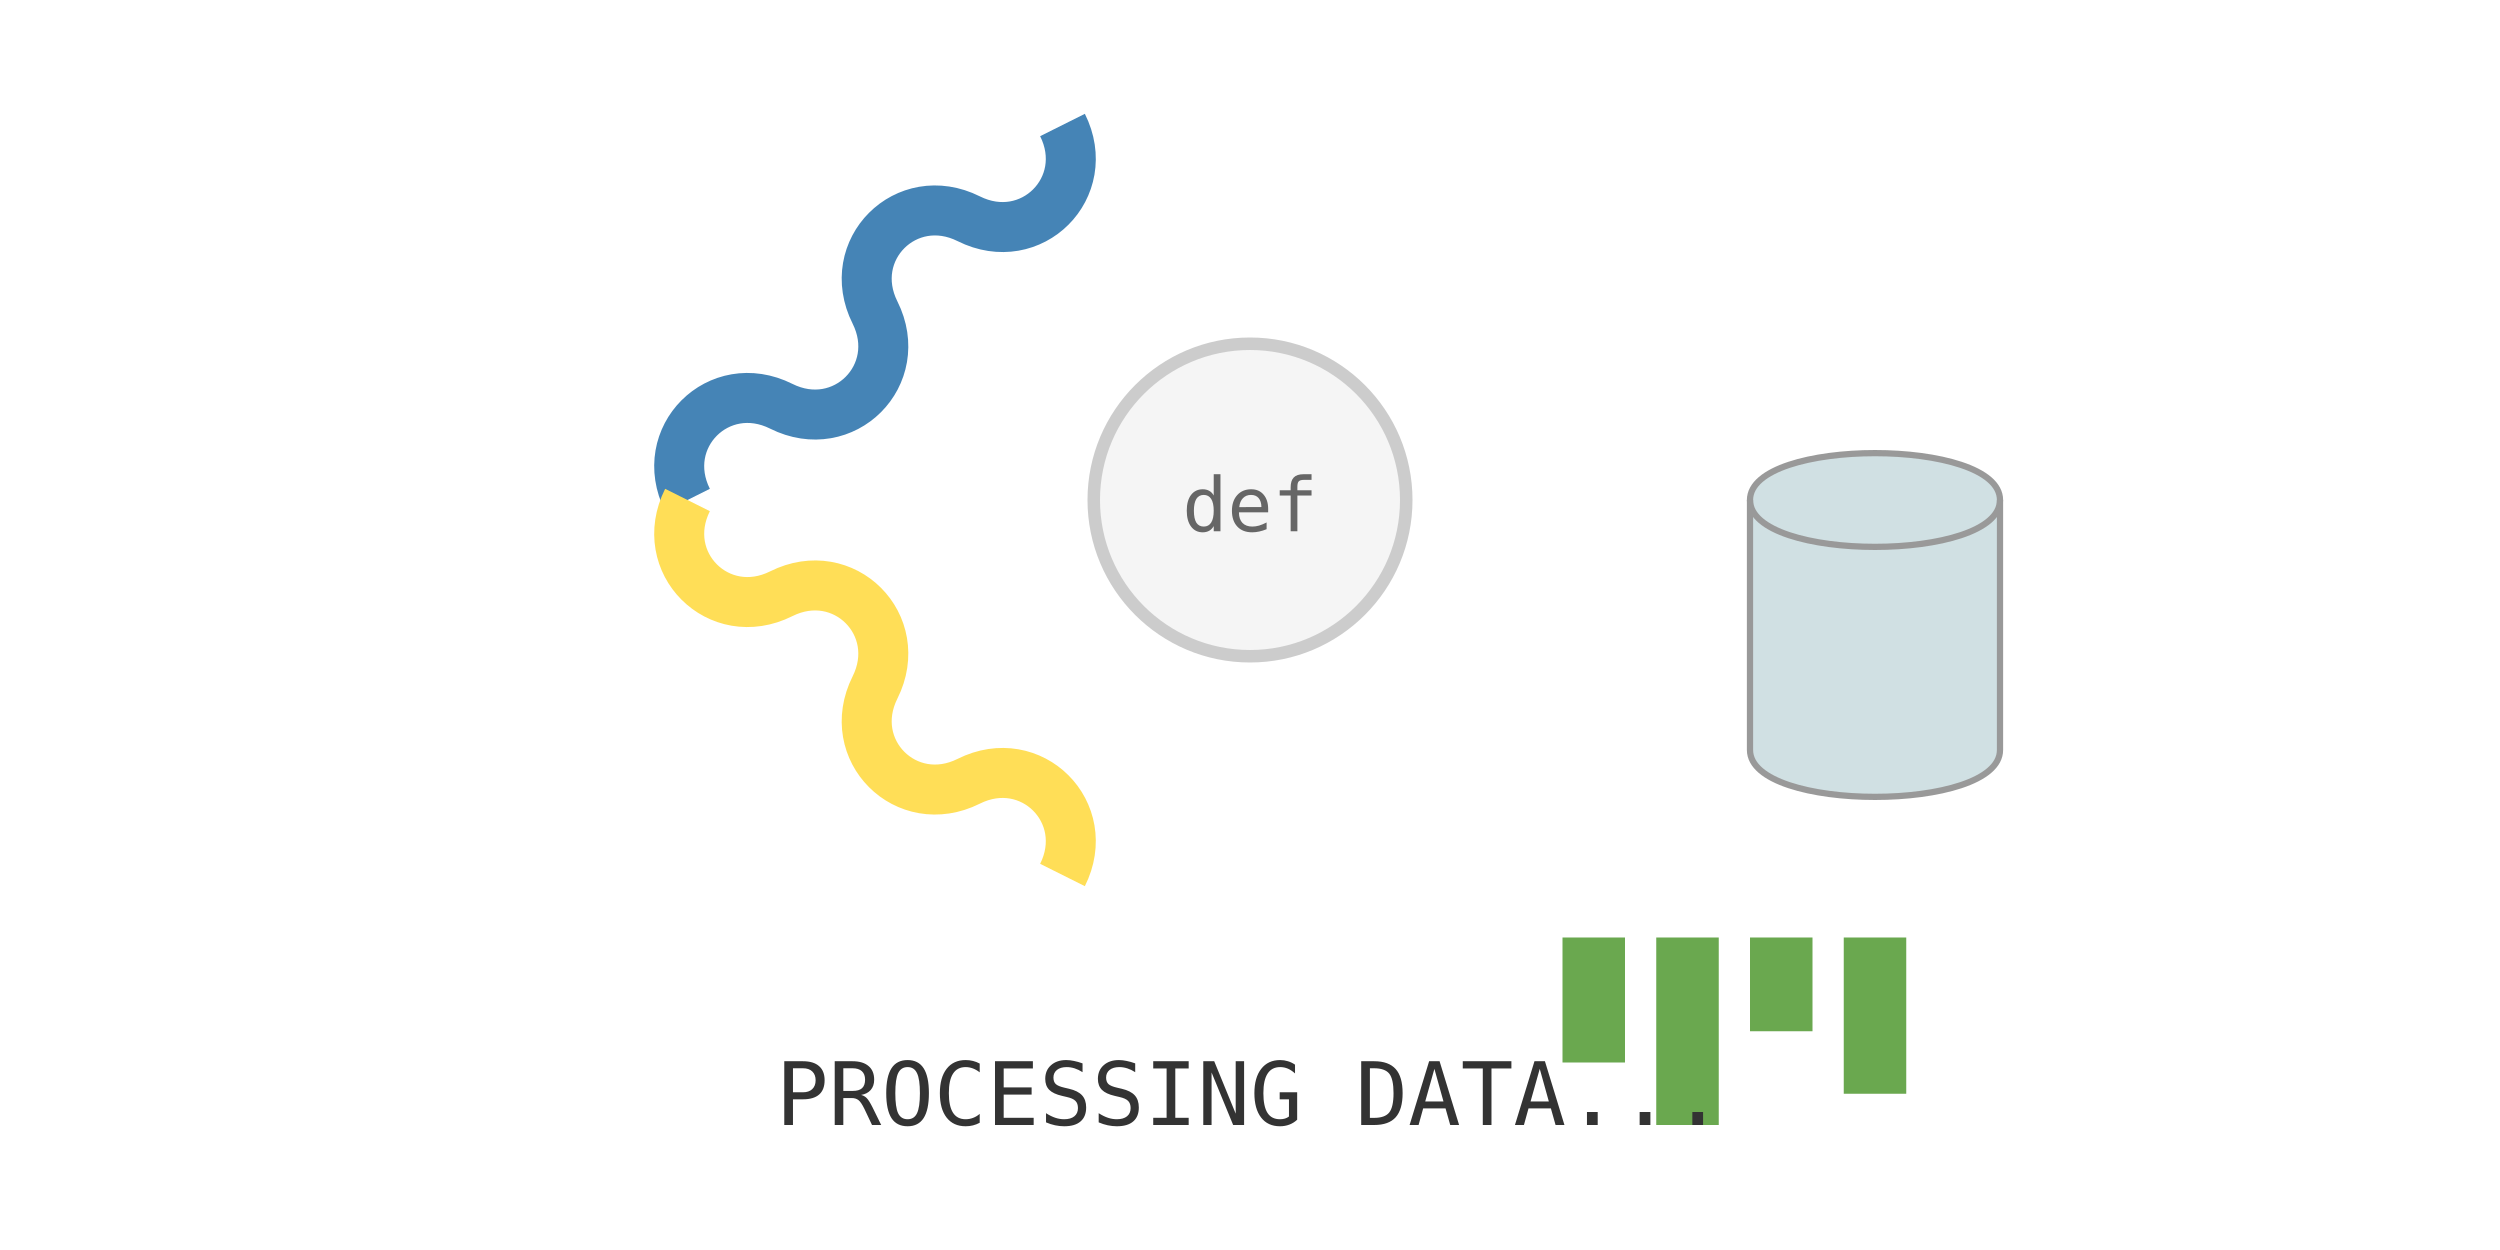
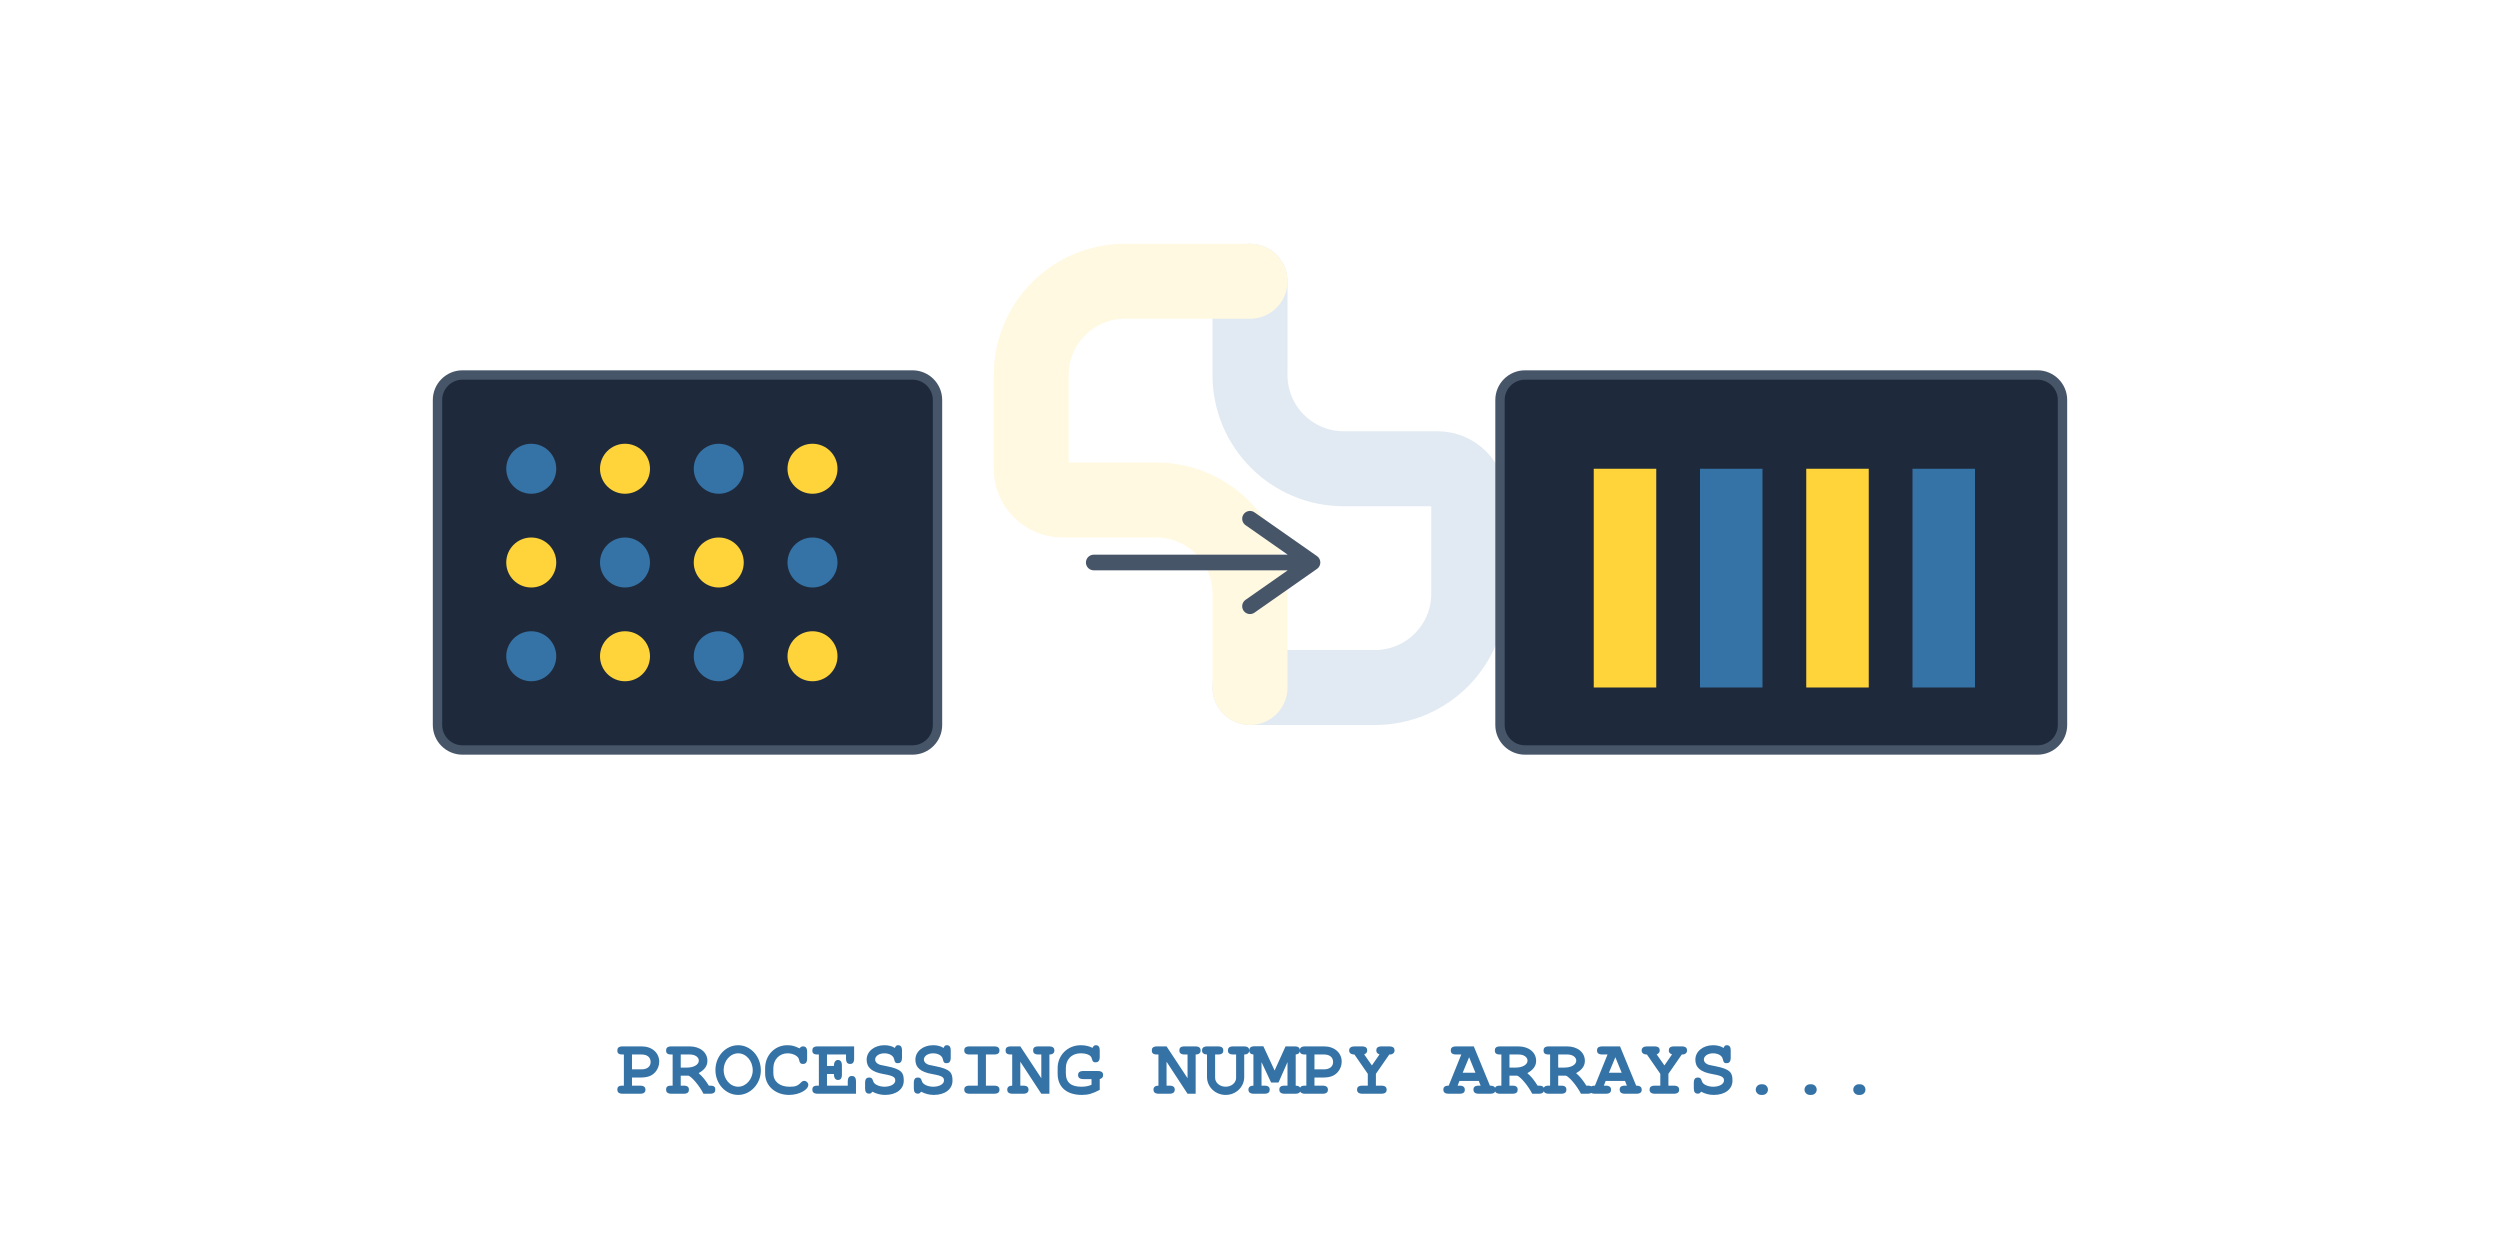
<svg xmlns="http://www.w3.org/2000/svg" viewBox="0 0 400 200">
  <style>
-     @keyframes wiggle {
-       0% { transform: rotate(-5deg); }
-       50% { transform: rotate(5deg); }
-       100% { transform: rotate(-5deg); }
+     @keyframes parseData {
+       0% { transform: scaleY(0.3); opacity: 0.5; }
+       50% { transform: scaleY(1); opacity: 1; }
+       100% { transform: scaleY(0.3); opacity: 0.5; }
    }
-     @keyframes flow {
-       0% { transform: translateY(0); }
-       100% { transform: translateY(-80px); }
+     @keyframes slideArray {
+       0% { transform: translateX(-15px); }
+       100% { transform: translateX(15px); }
    }
-     @keyframes expand {
-       0% { transform: scale(0.9); }
-       50% { transform: scale(1.1); }
-       100% { transform: scale(0.9); }
+     .bar {
+       transform-origin: bottom;
+       animation: parseData 2.5s infinite ease-in-out;
+       fill: #ffd43b;
    }
-     @keyframes bounce {
-       0% { transform: translateY(0); }
-       50% { transform: translateY(-10px); }
-       100% { transform: translateY(0); }
-     }
-     @keyframes fade {
-       0% { opacity: 0.3; }
-       50% { opacity: 1; }
-       100% { opacity: 0.3; }
-     }
-     .python-logo {
-       animation: wiggle 4s infinite ease-in-out;
-     }
-     .data-bit {
-       animation: flow 3s infinite linear;
-     }
-     .data-bit-1 { animation-delay: 0s; }
-     .data-bit-2 { animation-delay: 0.3s; }
-     .data-bit-3 { animation-delay: 0.6s; }
-     .data-bit-4 { animation-delay: 0.9s; }
-     .data-bit-5 { animation-delay: 1.2s; }
-     .data-bit-6 { animation-delay: 1.5s; }
-     .output-database {
-       animation: expand 3s infinite ease-in-out;
-     }
-     .graph-bar {
-       animation: bounce 2s infinite ease-in-out;
-     }
-     .graph-bar-1 { animation-delay: 0.1s; }
-     .graph-bar-2 { animation-delay: 0.3s; }
-     .graph-bar-3 { animation-delay: 0.5s; }
-     .graph-bar-4 { animation-delay: 0.7s; }
-     .processing {
-       animation: fade 1.5s infinite;
+     .bar-delay-1 { animation-delay: 0.3s; fill: #3572a5; }
+     .bar-delay-2 { animation-delay: 0.6s; fill: #ffd43b; }
+     .bar-delay-3 { animation-delay: 0.9s; fill: #3572a5; }
+     
+     .sliding-stream {
+       animation: slideArray 2s infinite alternate ease-in-out;
    }
    .text {
-       font-family: monospace;
-       font-size: 14px;
-       fill: #333;
+       font-family: 'JetBrains Mono', monospace, Courier;
+       font-size: 13px;
+       fill: #3572a5;
+       font-weight: bold;
    }
  </style>
-   <g class="python-logo">
-     <path d="M110,80 C105,70 115,60 125,65 C135,70 145,60 140,50 C135,40 145,30 155,35 C165,40 175,30 170,20" stroke="#4584b6" stroke-width="8" fill="none" />
-     <path d="M110,80 C105,90 115,100 125,95 C135,90 145,100 140,110 C135,120 145,130 155,125 C165,120 175,130 170,140" stroke="#ffde57" stroke-width="8" fill="none" />
+   <g transform="translate(180, 45)" style="opacity: 0.15;">
+     <path d="M 20 0 L 20 15 A 15 15 0 0 0 35 30 L 50 30 A 5 5 0 0 1 55 35 L 55 50 A 15 15 0 0 1 40 65 L 20 65" fill="none" stroke="#3572a5" stroke-width="12" stroke-linecap="round" />
+     <path d="M 20 65 L 20 50 A 15 15 0 0 0 5 35 L -10 35 A 5 5 0 0 1 -15 30 L -15 15 A 15 15 0 0 1 0 0 L 20 0" fill="none" stroke="#ffd43b" stroke-width="12" stroke-linecap="round" />
  </g>
-   <rect x="150" y="200" width="15" height="15" rx="2" class="data-bit data-bit-1" fill="#4584b6" />
-   <rect x="170" y="200" width="15" height="15" rx="2" class="data-bit data-bit-2" fill="#ffde57" />
-   <rect x="190" y="200" width="15" height="15" rx="2" class="data-bit data-bit-3" fill="#4584b6" />
-   <rect x="210" y="200" width="15" height="15" rx="2" class="data-bit data-bit-4" fill="#ffde57" />
-   <rect x="230" y="200" width="15" height="15" rx="2" class="data-bit data-bit-5" fill="#4584b6" />
-   <rect x="250" y="200" width="15" height="15" rx="2" class="data-bit data-bit-6" fill="#ffde57" />
-   <circle cx="200" cy="80" r="25" class="processing" fill="#f5f5f5" stroke="#ccc" stroke-width="2" />
-   <text x="200" y="85" text-anchor="middle" font-family="monospace" font-size="12" fill="#666">def</text>
-   <g class="output-database">
-     <path d="M280,80 C280,70 320,70 320,80 L320,120 C320,130 280,130 280,120 Z" fill="#d0e0e3" stroke="#999" />
-     <path d="M280,80 C280,90 320,90 320,80" fill="none" stroke="#999" />
+   <g transform="translate(70, 60)">
+     <rect x="0" y="0" width="80" height="60" rx="4" fill="#1e293b" stroke="#475569" stroke-width="1.5" />
+     <g class="sliding-stream">
+       <circle cx="15" cy="15" r="4" fill="#3572a5" />
+       <circle cx="30" cy="15" r="4" fill="#ffd43b" />
+       <circle cx="45" cy="15" r="4" fill="#3572a5" />
+       <circle cx="60" cy="15" r="4" fill="#ffd43b" />
+       <circle cx="15" cy="30" r="4" fill="#ffd43b" />
+       <circle cx="30" cy="30" r="4" fill="#3572a5" />
+       <circle cx="45" cy="30" r="4" fill="#ffd43b" />
+       <circle cx="60" cy="30" r="4" fill="#3572a5" />
+       <circle cx="15" cy="45" r="4" fill="#3572a5" />
+       <circle cx="30" cy="45" r="4" fill="#ffd43b" />
+       <circle cx="45" cy="45" r="4" fill="#3572a5" />
+       <circle cx="60" cy="45" r="4" fill="#ffd43b" />
+     </g>
  </g>
-   <rect x="250" y="150" width="10" height="20" class="graph-bar graph-bar-1" fill="#6aa84f" />
-   <rect x="265" y="150" width="10" height="30" class="graph-bar graph-bar-2" fill="#6aa84f" />
-   <rect x="280" y="150" width="10" height="15" class="graph-bar graph-bar-3" fill="#6aa84f" />
-   <rect x="295" y="150" width="10" height="25" class="graph-bar graph-bar-4" fill="#6aa84f" />
-   <text x="200" y="180" class="text" text-anchor="middle">PROCESSING DATA...</text>
+   <path d="M 175 90 L 210 90 M 200 83 L 210 90 L 200 97" fill="none" stroke="#475569" stroke-width="2.5" stroke-linecap="round" stroke-linejoin="round" />
+   <g transform="translate(240, 60)">
+     <rect x="0" y="0" width="90" height="60" rx="4" fill="#1e293b" stroke="#475569" stroke-width="1.5" />
+     <rect x="15" y="15" width="10" height="35" class="bar" />
+     <rect x="32" y="15" width="10" height="35" class="bar bar-delay-1" />
+     <rect x="49" y="15" width="10" height="35" class="bar bar-delay-2" />
+     <rect x="66" y="15" width="10" height="35" class="bar bar-delay-3" />
+   </g>
+   <text x="200" y="175" class="text" text-anchor="middle">PROCESSING NUMPY ARRAYS...</text>
</svg>
